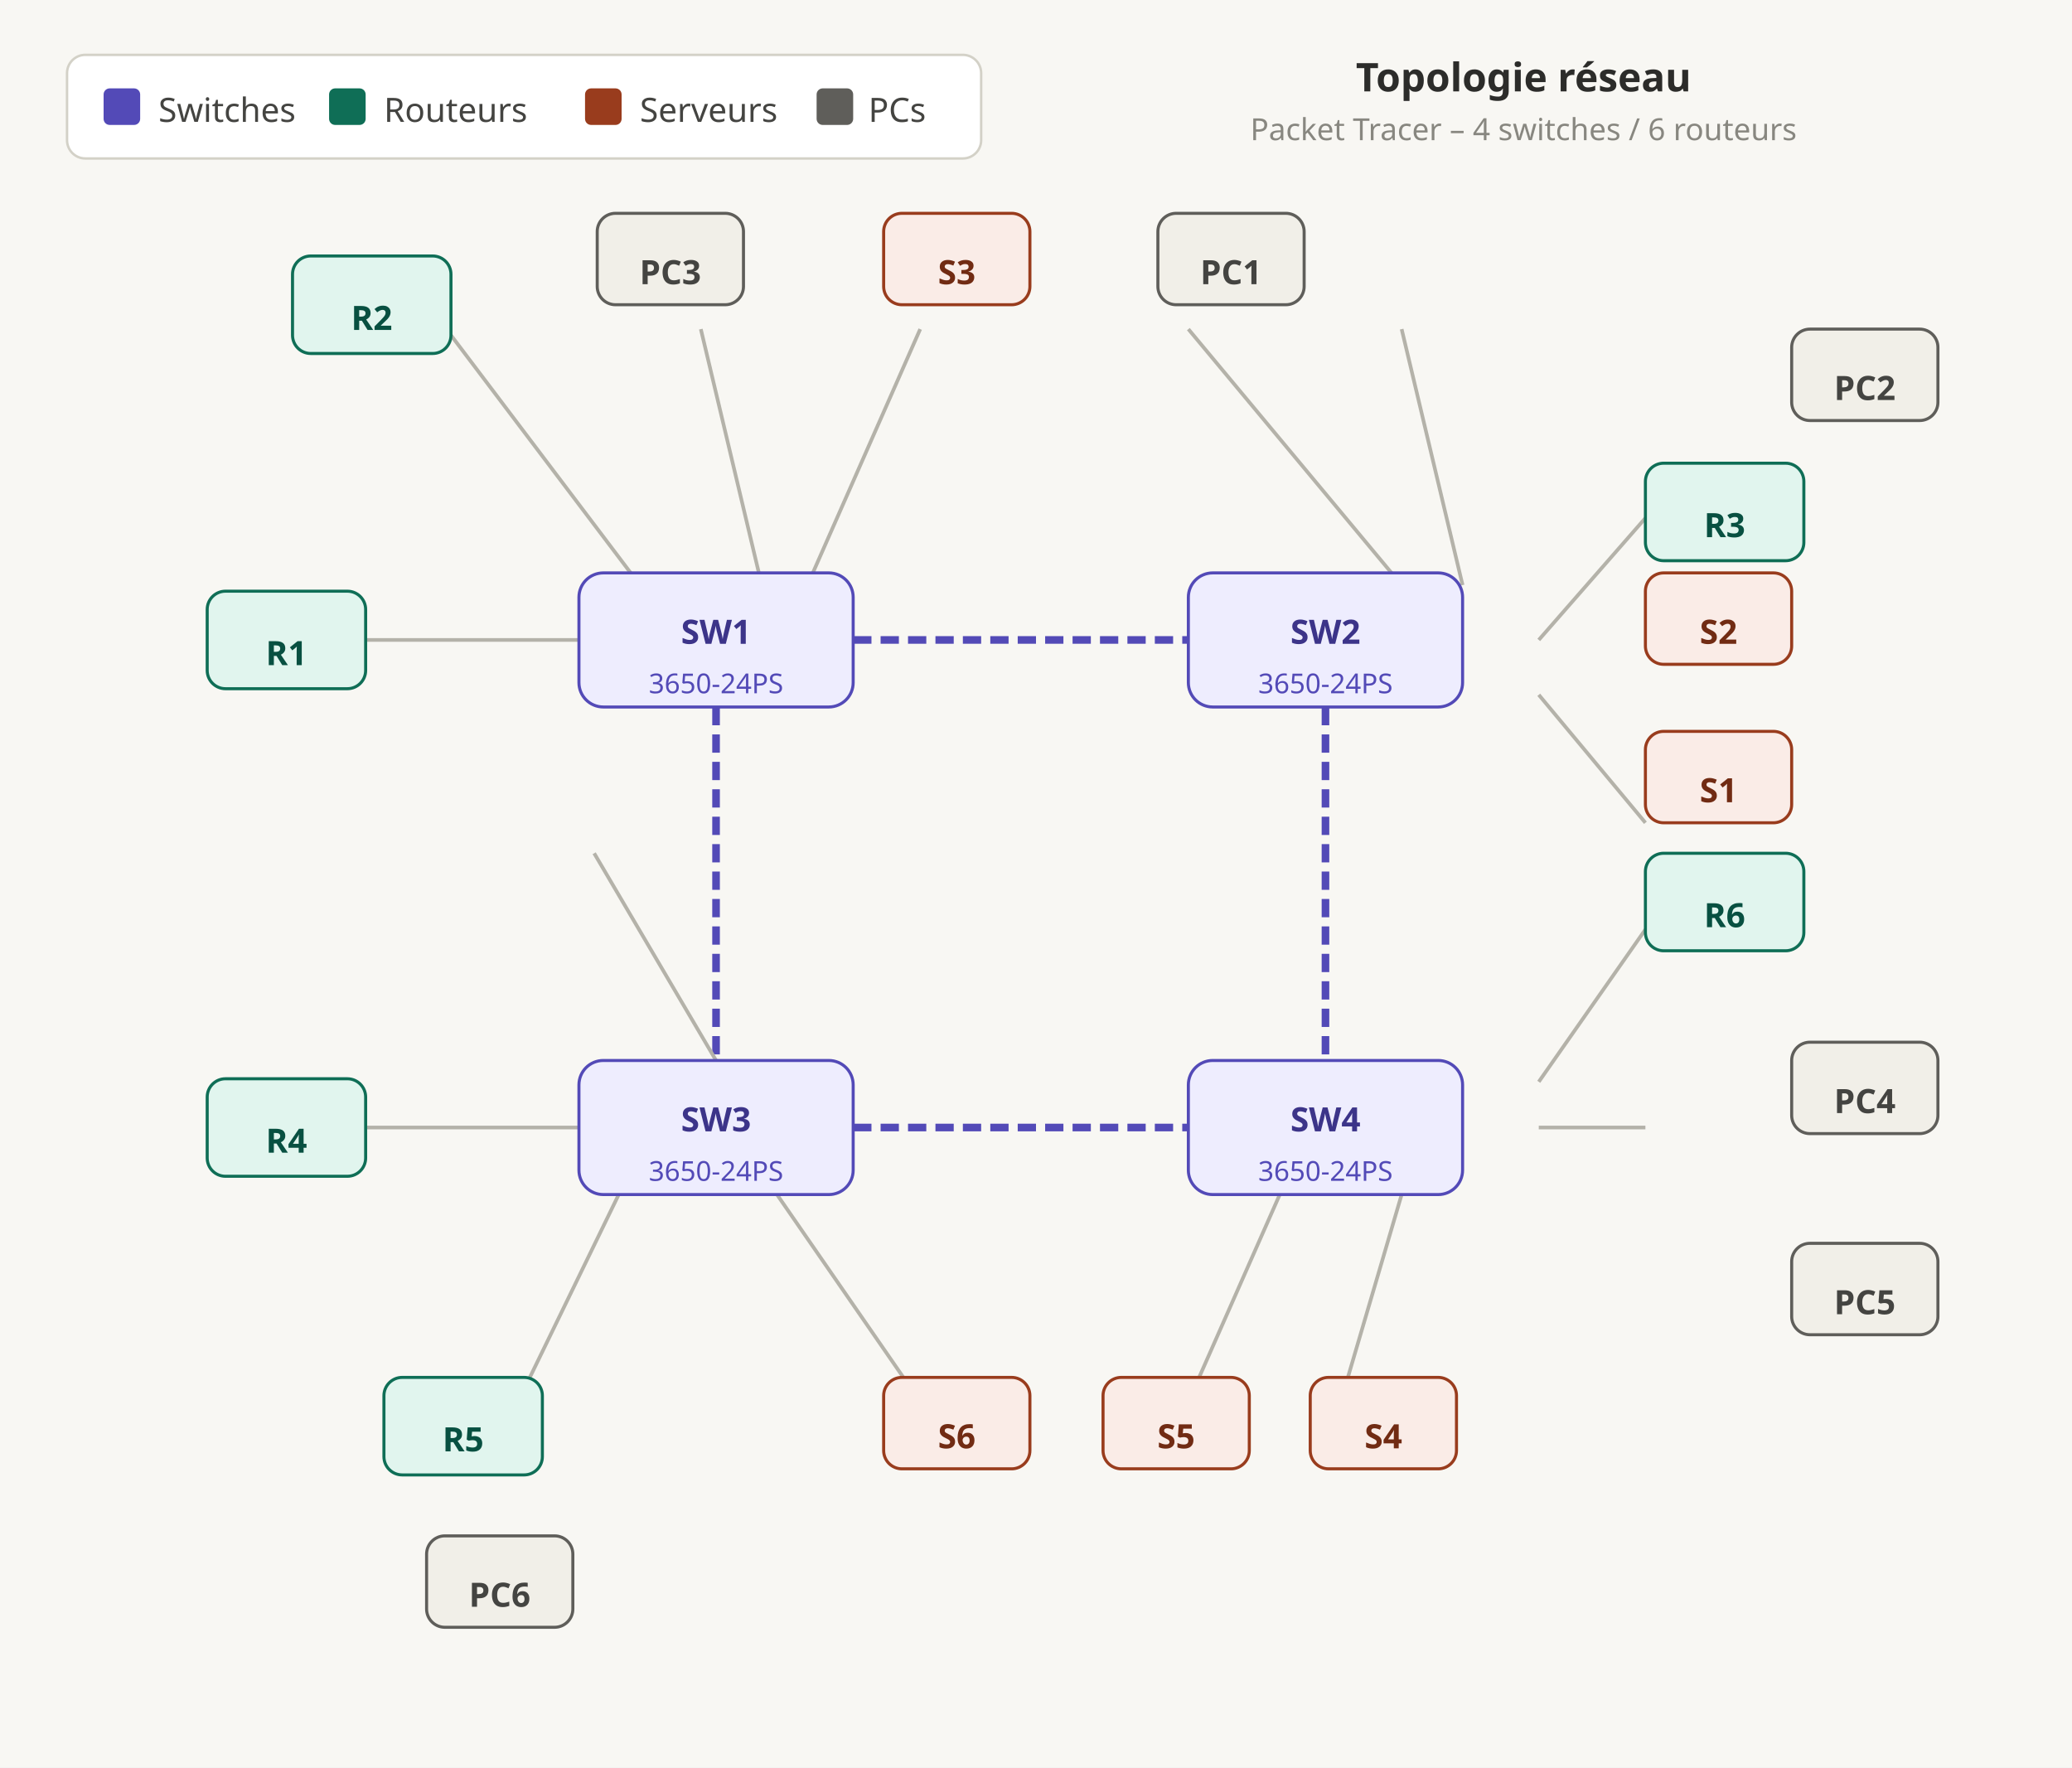
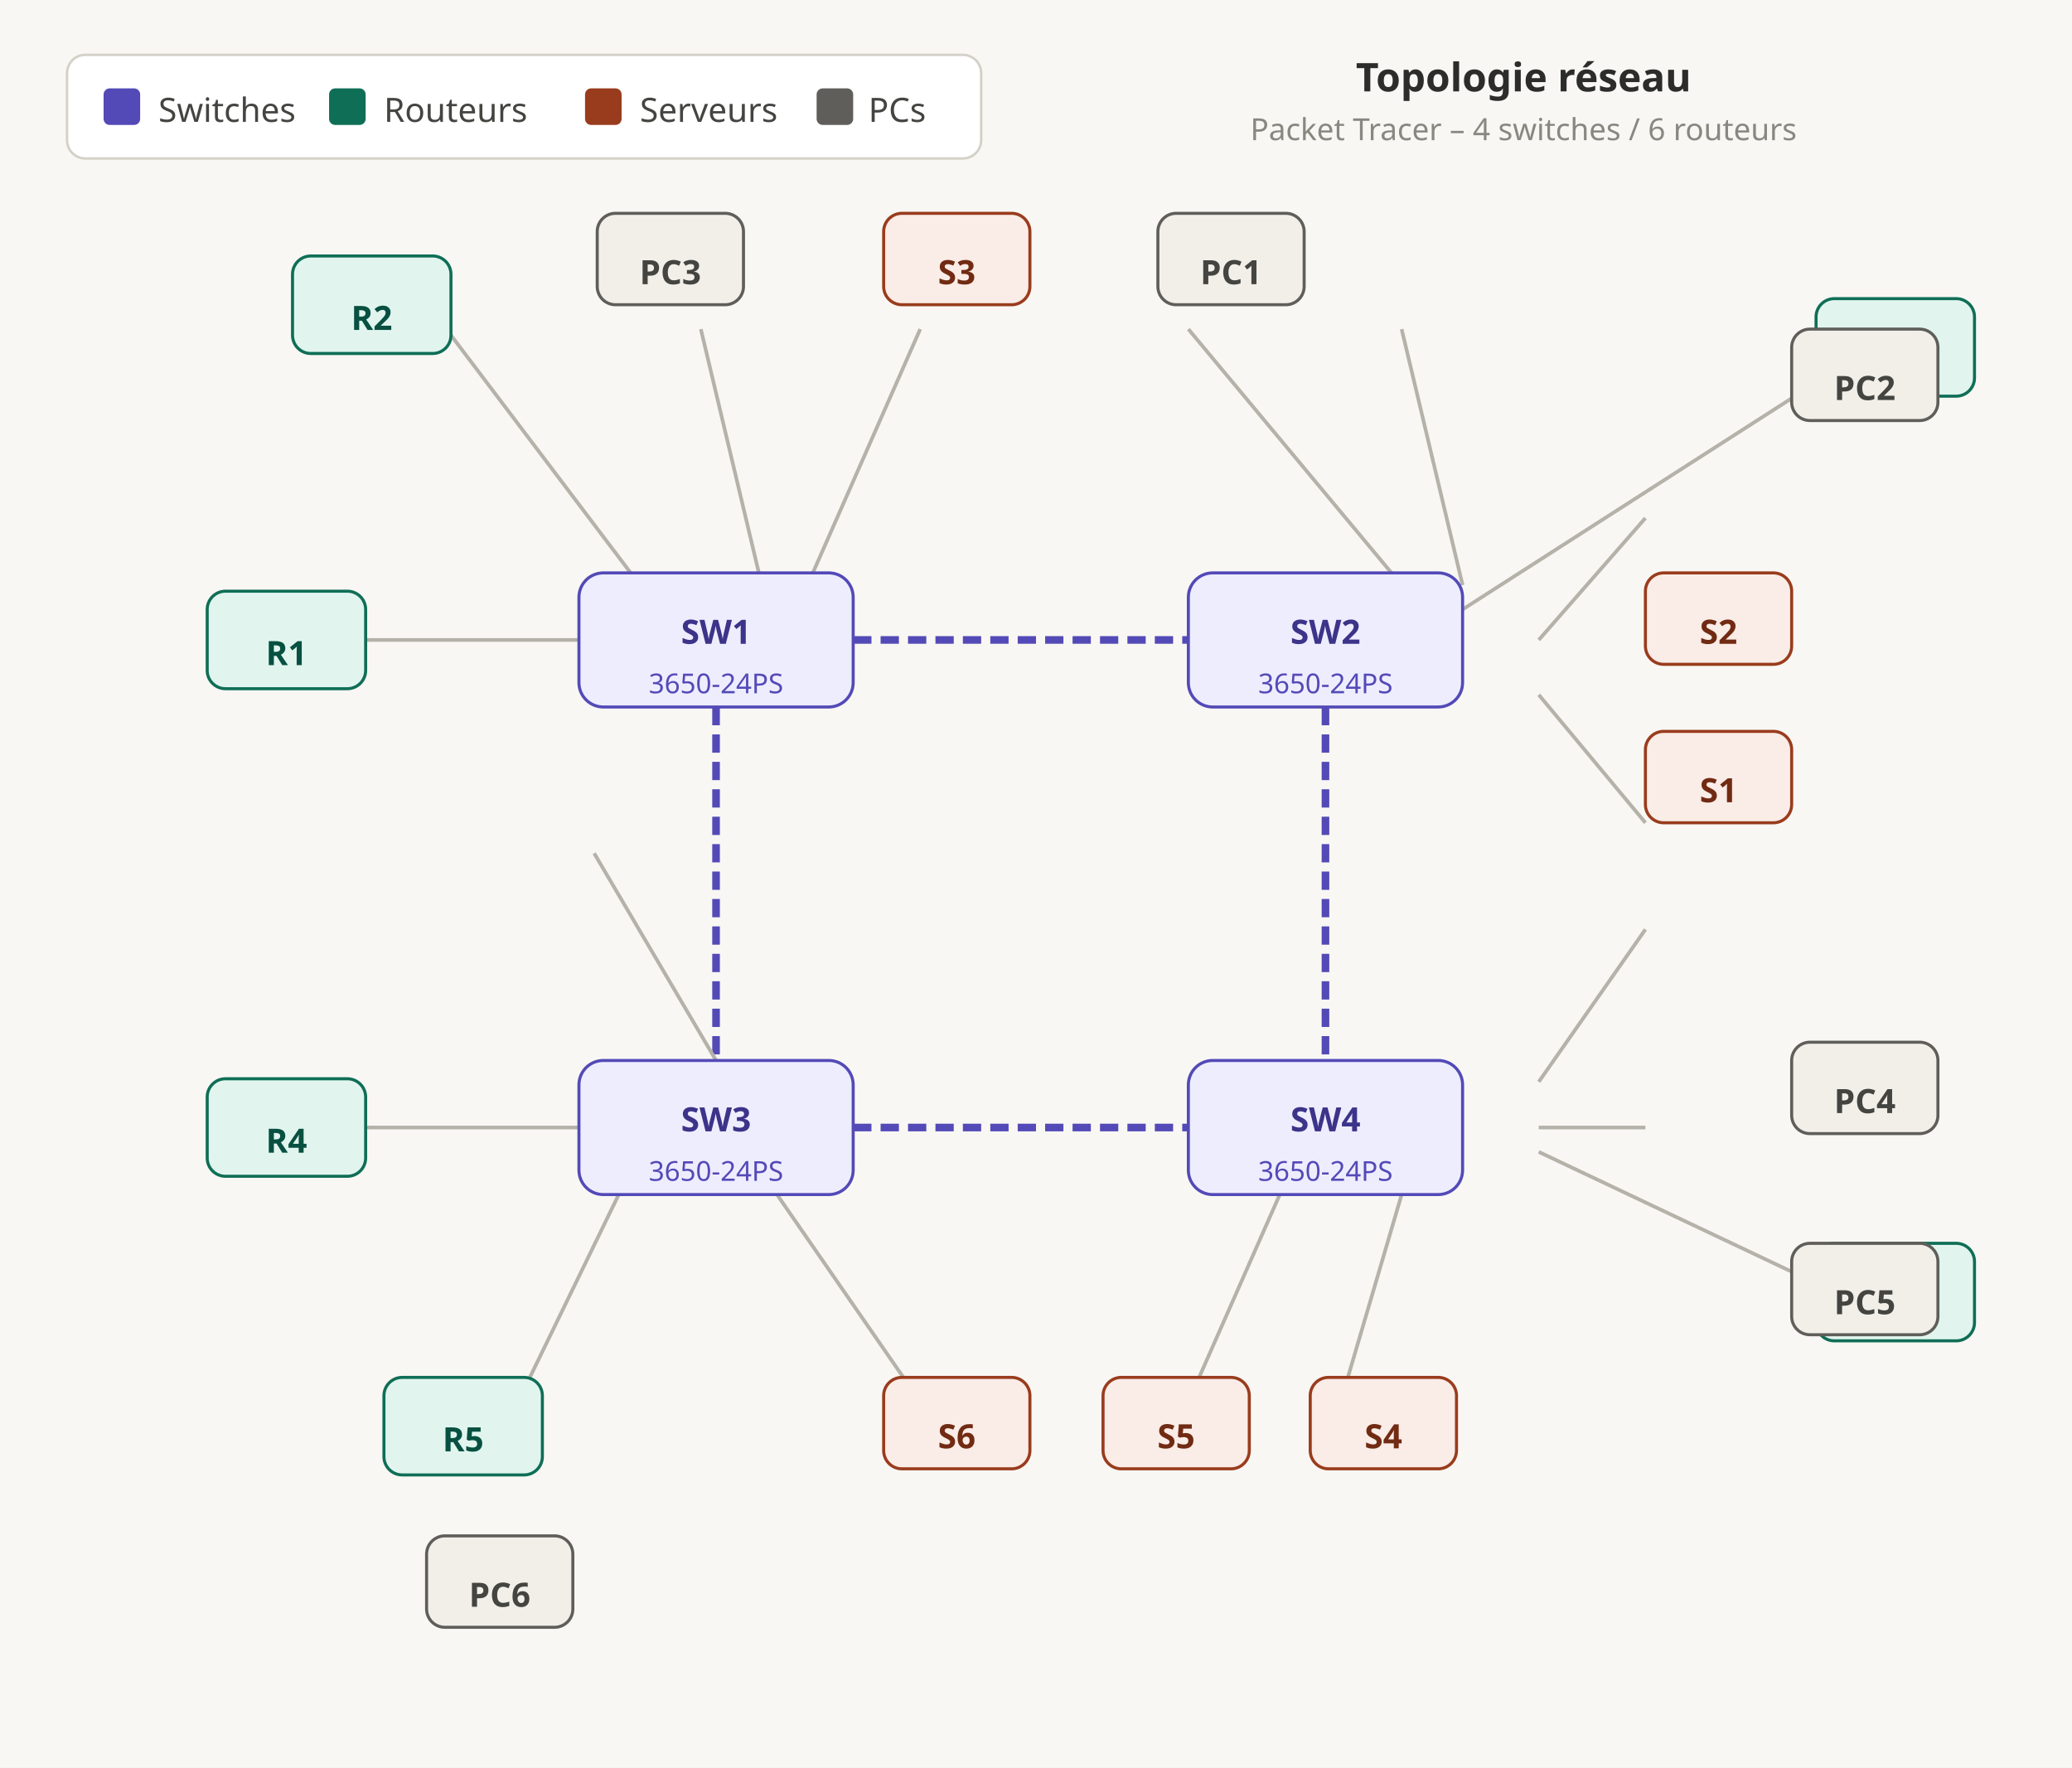
<svg xmlns="http://www.w3.org/2000/svg" width="100%" viewBox="0 0 680 580" role="img">
  <defs>
    <style>
      .th { font-family: sans-serif; font-size: 11px; font-weight: 600; fill: #3C3489; }
      .ts { font-family: sans-serif; font-size: 9px; fill: #534AB7; }
      .tr { font-family: sans-serif; font-size: 11px; font-weight: 600; fill: #085041; }
      .tsv { font-family: sans-serif; font-size: 11px; font-weight: 600; fill: #712B13; }
      .tpc { font-family: sans-serif; font-size: 11px; font-weight: 600; fill: #444441; }
      .leg { font-family: sans-serif; font-size: 11px; fill: #444441; }
      .title { font-family: sans-serif; font-size: 13px; font-weight: 600; fill: #2C2C2A; }
      .sub { font-family: sans-serif; font-size: 10px; fill: #888780; }
    </style>
  </defs>
  <rect x="0" y="0" width="680" height="580" fill="#F8F7F3" rx="0" />
  <line x1="280" y1="210" x2="390" y2="210" stroke="#534AB7" stroke-width="2.5" stroke-dasharray="6 3" />
  <line x1="280" y1="370" x2="390" y2="370" stroke="#534AB7" stroke-width="2.5" stroke-dasharray="6 3" />
  <line x1="235" y1="232" x2="235" y2="348" stroke="#534AB7" stroke-width="2.5" stroke-dasharray="6 3" />
  <line x1="435" y1="232" x2="435" y2="348" stroke="#534AB7" stroke-width="2.5" stroke-dasharray="6 3" />
  <line x1="190" y1="210" x2="120" y2="210" stroke="#B4B2A9" stroke-width="1.2" />
  <line x1="210" y1="192" x2="148" y2="110" stroke="#B4B2A9" stroke-width="1.2" />
  <line x1="250" y1="192" x2="230" y2="108" stroke="#B4B2A9" stroke-width="1.2" />
  <line x1="265" y1="192" x2="302" y2="108" stroke="#B4B2A9" stroke-width="1.2" />
  <line x1="480" y1="192" x2="460" y2="108" stroke="#B4B2A9" stroke-width="1.2" />
  <line x1="460" y1="192" x2="390" y2="108" stroke="#B4B2A9" stroke-width="1.2" />
  <line x1="505" y1="210" x2="540" y2="170" stroke="#B4B2A9" stroke-width="1.2" />
  <line x1="505" y1="228" x2="540" y2="270" stroke="#B4B2A9" stroke-width="1.2" />
+   <line x1="480" y1="200" x2="600" y2="123" stroke="#B4B2A9" stroke-width="1.2" />
  <line x1="190" y1="370" x2="120" y2="370" stroke="#B4B2A9" stroke-width="1.2" />
  <line x1="205" y1="388" x2="170" y2="460" stroke="#B4B2A9" stroke-width="1.2" />
  <line x1="255" y1="392" x2="302" y2="460" stroke="#B4B2A9" stroke-width="1.2" />
  <line x1="235" y1="348" x2="195" y2="280" stroke="#B4B2A9" stroke-width="1.2" />
  <line x1="460" y1="392" x2="440" y2="460" stroke="#B4B2A9" stroke-width="1.2" />
  <line x1="420" y1="392" x2="390" y2="460" stroke="#B4B2A9" stroke-width="1.2" />
  <line x1="505" y1="370" x2="540" y2="370" stroke="#B4B2A9" stroke-width="1.2" />
  <line x1="505" y1="355" x2="540" y2="305" stroke="#B4B2A9" stroke-width="1.2" />
+   <line x1="505" y1="378" x2="600" y2="423" stroke="#B4B2A9" stroke-width="1.2" />
  <rect x="190" y="188" width="90" height="44" rx="8" fill="#EEEDFE" stroke="#534AB7" stroke-width="1" />
  <text class="th" x="235" y="207" text-anchor="middle" dominant-baseline="central">SW1</text>
  <text class="ts" x="235" y="224" text-anchor="middle" dominant-baseline="central">3650-24PS</text>
  <rect x="390" y="188" width="90" height="44" rx="8" fill="#EEEDFE" stroke="#534AB7" stroke-width="1" />
  <text class="th" x="435" y="207" text-anchor="middle" dominant-baseline="central">SW2</text>
  <text class="ts" x="435" y="224" text-anchor="middle" dominant-baseline="central">3650-24PS</text>
  <rect x="190" y="348" width="90" height="44" rx="8" fill="#EEEDFE" stroke="#534AB7" stroke-width="1" />
  <text class="th" x="235" y="367" text-anchor="middle" dominant-baseline="central">SW3</text>
  <text class="ts" x="235" y="384" text-anchor="middle" dominant-baseline="central">3650-24PS</text>
  <rect x="390" y="348" width="90" height="44" rx="8" fill="#EEEDFE" stroke="#534AB7" stroke-width="1" />
  <text class="th" x="435" y="367" text-anchor="middle" dominant-baseline="central">SW4</text>
  <text class="ts" x="435" y="384" text-anchor="middle" dominant-baseline="central">3650-24PS</text>
  <rect x="68" y="194" width="52" height="32" rx="6" fill="#E1F5EE" stroke="#0F6E56" stroke-width="1" />
  <text class="tr" x="94" y="214" text-anchor="middle" dominant-baseline="central">R1</text>
  <rect x="96" y="84" width="52" height="32" rx="6" fill="#E1F5EE" stroke="#0F6E56" stroke-width="1" />
  <text class="tr" x="122" y="104" text-anchor="middle" dominant-baseline="central">R2</text>
  <rect x="68" y="354" width="52" height="32" rx="6" fill="#E1F5EE" stroke="#0F6E56" stroke-width="1" />
  <text class="tr" x="94" y="374" text-anchor="middle" dominant-baseline="central">R4</text>
  <rect x="126" y="452" width="52" height="32" rx="6" fill="#E1F5EE" stroke="#0F6E56" stroke-width="1" />
  <text class="tr" x="152" y="472" text-anchor="middle" dominant-baseline="central">R5</text>
-   <rect x="540" y="152" width="52" height="32" rx="6" fill="#E1F5EE" stroke="#0F6E56" stroke-width="1" />
-   <text class="tr" x="566" y="172" text-anchor="middle" dominant-baseline="central">R3</text>
-   <rect x="540" y="280" width="52" height="32" rx="6" fill="#E1F5EE" stroke="#0F6E56" stroke-width="1" />
-   <text class="tr" x="566" y="300" text-anchor="middle" dominant-baseline="central">R6</text>
+   <rect x="596" y="98" width="52" height="32" rx="6" fill="#E1F5EE" stroke="#0F6E56" stroke-width="1" />
+   <text class="tr" x="622" y="118" text-anchor="middle" dominant-baseline="central">R3</text>
+   <rect x="596" y="408" width="52" height="32" rx="6" fill="#E1F5EE" stroke="#0F6E56" stroke-width="1" />
+   <text class="tr" x="622" y="428" text-anchor="middle" dominant-baseline="central">R6</text>
  <rect x="290" y="70" width="48" height="30" rx="6" fill="#FAECE7" stroke="#993C1D" stroke-width="1" />
  <text class="tsv" x="314" y="89" text-anchor="middle" dominant-baseline="central">S3</text>
  <rect x="540" y="240" width="48" height="30" rx="6" fill="#FAECE7" stroke="#993C1D" stroke-width="1" />
  <text class="tsv" x="564" y="259" text-anchor="middle" dominant-baseline="central">S1</text>
  <rect x="540" y="188" width="48" height="30" rx="6" fill="#FAECE7" stroke="#993C1D" stroke-width="1" />
  <text class="tsv" x="564" y="207" text-anchor="middle" dominant-baseline="central">S2</text>
  <rect x="430" y="452" width="48" height="30" rx="6" fill="#FAECE7" stroke="#993C1D" stroke-width="1" />
  <text class="tsv" x="454" y="471" text-anchor="middle" dominant-baseline="central">S4</text>
  <rect x="362" y="452" width="48" height="30" rx="6" fill="#FAECE7" stroke="#993C1D" stroke-width="1" />
  <text class="tsv" x="386" y="471" text-anchor="middle" dominant-baseline="central">S5</text>
  <rect x="290" y="452" width="48" height="30" rx="6" fill="#FAECE7" stroke="#993C1D" stroke-width="1" />
  <text class="tsv" x="314" y="471" text-anchor="middle" dominant-baseline="central">S6</text>
  <rect x="196" y="70" width="48" height="30" rx="6" fill="#F1EFE8" stroke="#5F5E5A" stroke-width="1" />
  <text class="tpc" x="220" y="89" text-anchor="middle" dominant-baseline="central">PC3</text>
  <rect x="380" y="70" width="48" height="30" rx="6" fill="#F1EFE8" stroke="#5F5E5A" stroke-width="1" />
  <text class="tpc" x="404" y="89" text-anchor="middle" dominant-baseline="central">PC1</text>
  <rect x="588" y="108" width="48" height="30" rx="6" fill="#F1EFE8" stroke="#5F5E5A" stroke-width="1" />
  <text class="tpc" x="612" y="127" text-anchor="middle" dominant-baseline="central">PC2</text>
  <rect x="588" y="342" width="48" height="30" rx="6" fill="#F1EFE8" stroke="#5F5E5A" stroke-width="1" />
  <text class="tpc" x="612" y="361" text-anchor="middle" dominant-baseline="central">PC4</text>
  <rect x="588" y="408" width="48" height="30" rx="6" fill="#F1EFE8" stroke="#5F5E5A" stroke-width="1" />
  <text class="tpc" x="612" y="427" text-anchor="middle" dominant-baseline="central">PC5</text>
  <rect x="140" y="504" width="48" height="30" rx="6" fill="#F1EFE8" stroke="#5F5E5A" stroke-width="1" />
  <text class="tpc" x="164" y="523" text-anchor="middle" dominant-baseline="central">PC6</text>
  <rect x="22" y="18" width="300" height="34" rx="6" fill="white" stroke="#D3D1C7" stroke-width="0.8" />
  <rect x="34" y="29" width="12" height="12" rx="2" fill="#534AB7" />
  <text class="leg" x="52" y="40">Switches</text>
  <rect x="108" y="29" width="12" height="12" rx="2" fill="#0F6E56" />
  <text class="leg" x="126" y="40">Routeurs</text>
  <rect x="192" y="29" width="12" height="12" rx="2" fill="#993C1D" />
  <text class="leg" x="210" y="40">Serveurs</text>
  <rect x="268" y="29" width="12" height="12" rx="2" fill="#5F5E5A" />
  <text class="leg" x="285" y="40">PCs</text>
  <text class="title" x="500" y="30" text-anchor="middle">Topologie réseau</text>
  <text class="sub" x="500" y="46" text-anchor="middle">Packet Tracer – 4 switches / 6 routeurs</text>
</svg>
